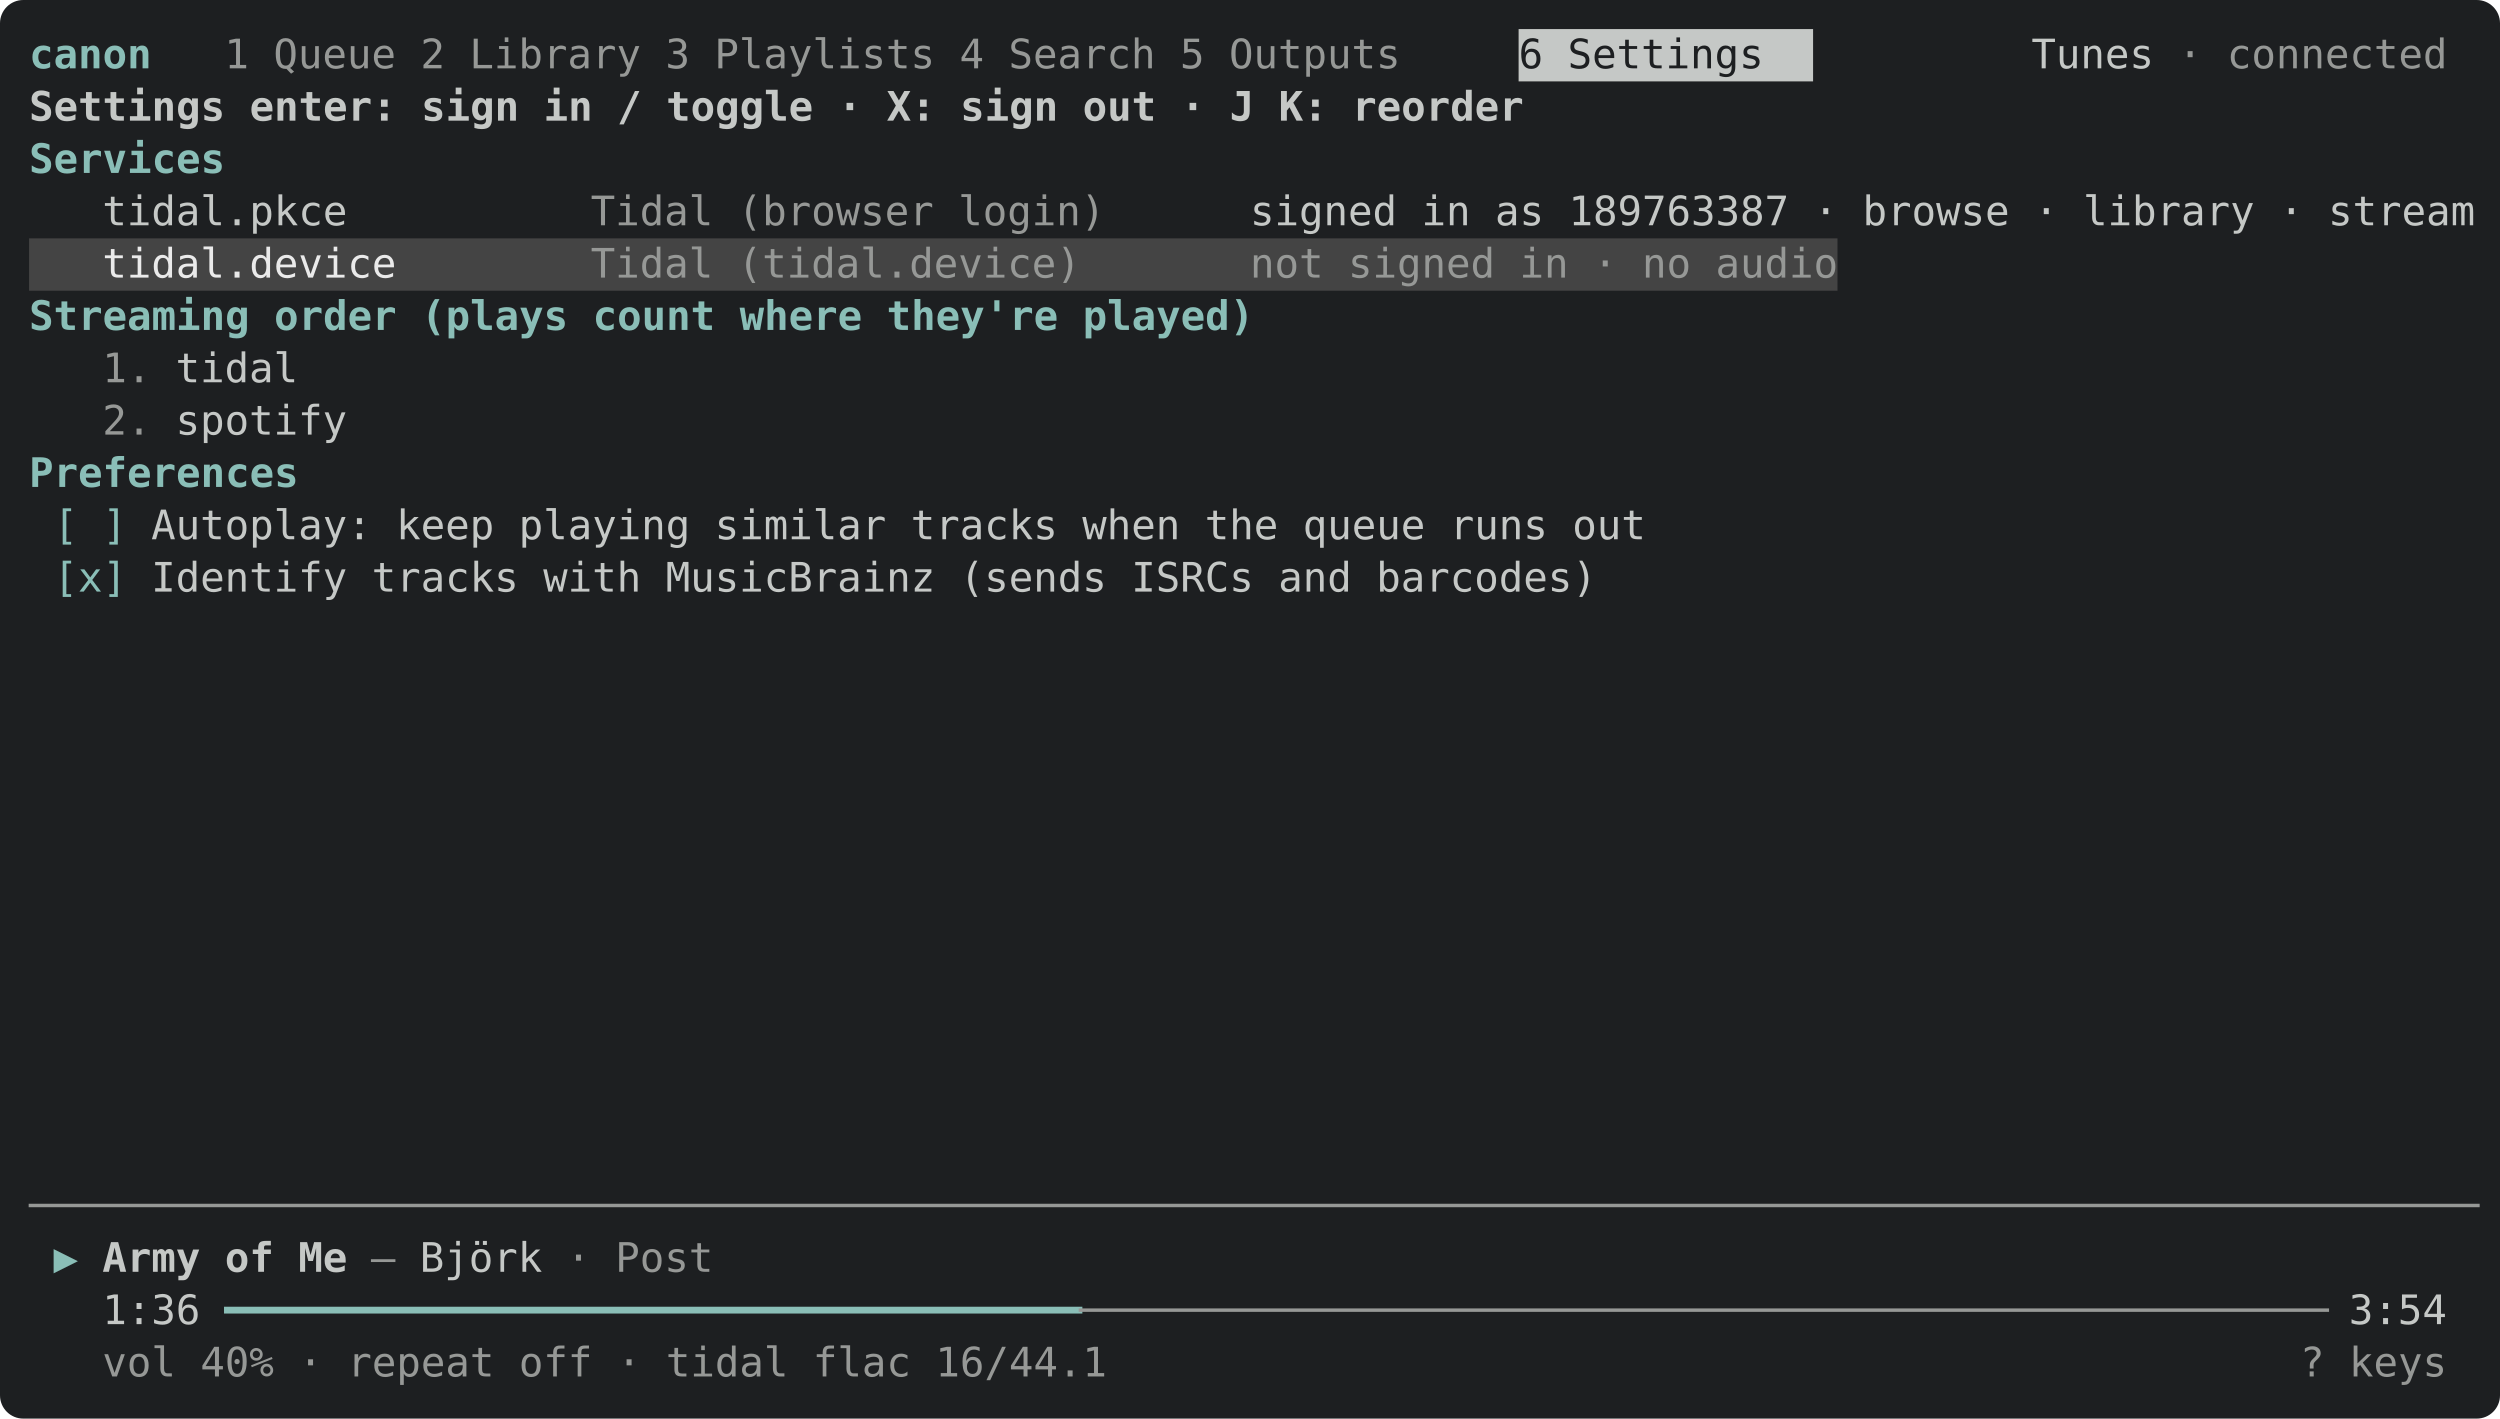
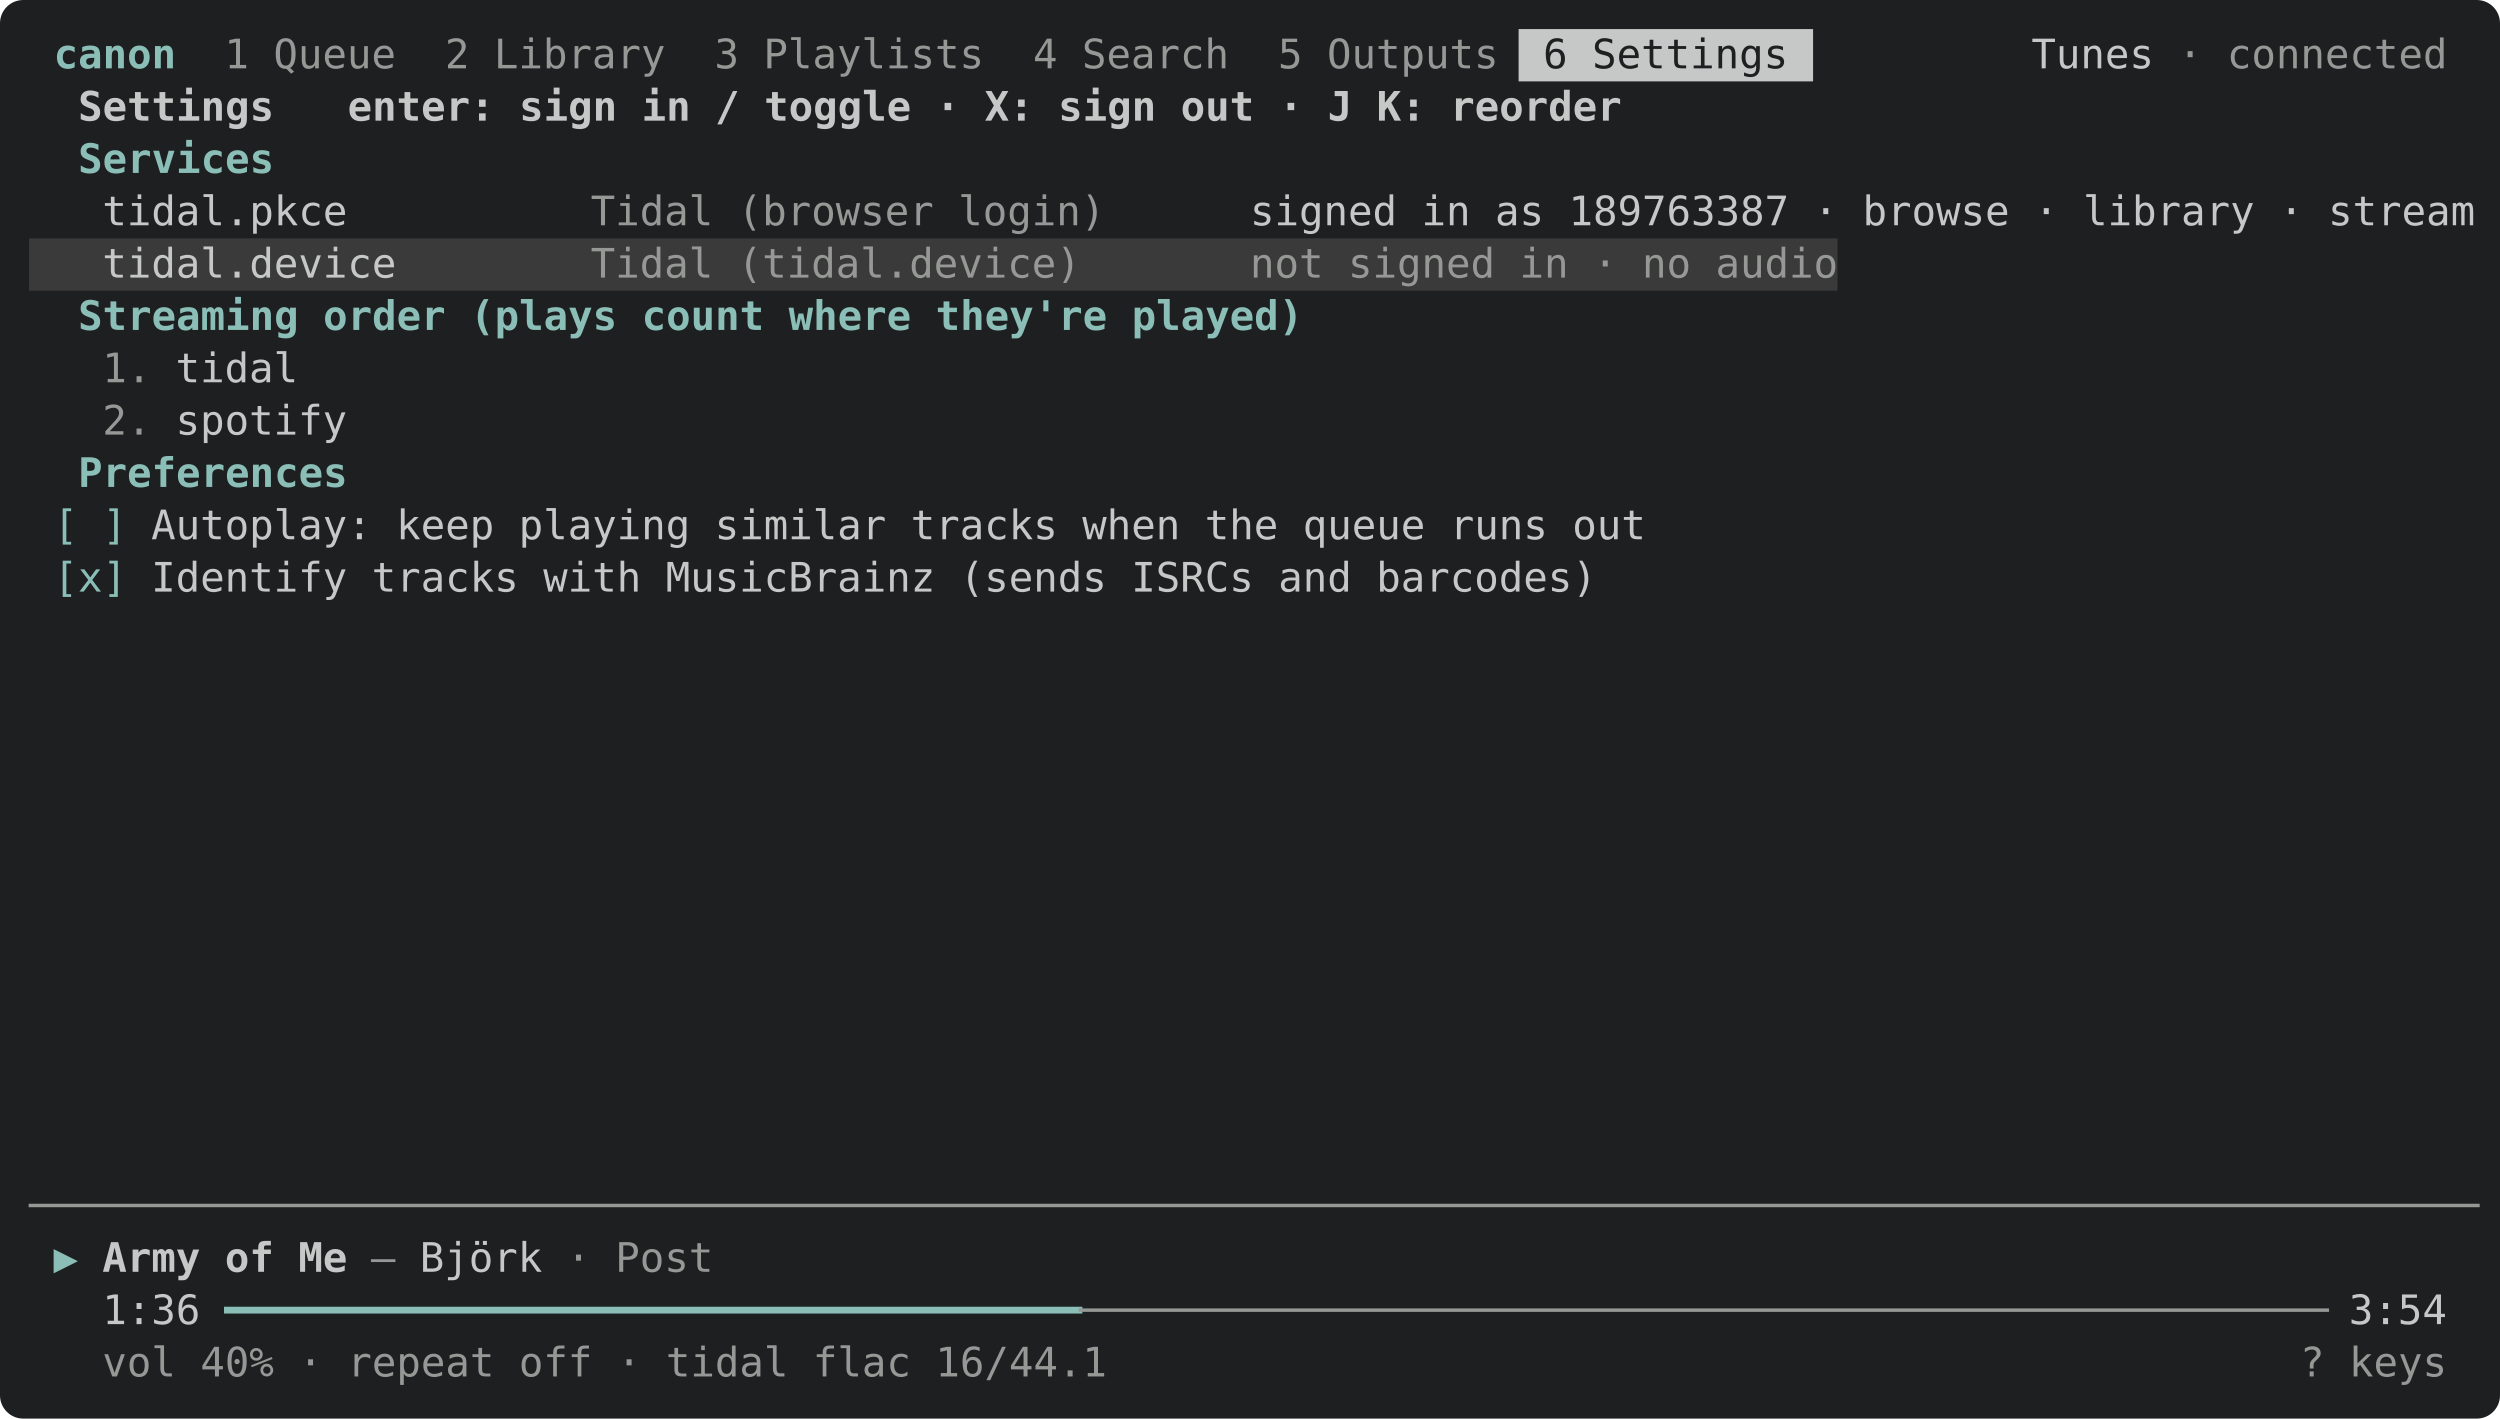
<svg xmlns="http://www.w3.org/2000/svg" width="860" height="488" viewBox="0 0 860 488" font-family="ui-monospace,'SF Mono','DejaVu Sans Mono',Menlo,Consolas,monospace" font-size="14">
  <style>
text{white-space:pre}
.b0{fill:#c5c8c6}
- .b1{fill:#444444}
+ .b1{fill:#3a3a3a}
.s0{fill:#8abeb7;font-weight:bold}
.s1{fill:#969896}
.s2{fill:#1d1f21}
.s3{font-weight:bold}
- .s4{fill:#eaeaea}
- .s5{fill:#8abeb7}
+ .s4{fill:#8abeb7}
</style>
  <rect x="0" y="0" width="860" height="488" rx="8" fill="#1d1f21" />
  <rect class="b0" x="522.4" y="10.0" width="101.3" height="18.0" />
  <rect class="b1" x="10.0" y="82.0" width="622.1" height="18.0" />
  <g fill="#c5c8c6">
-     <text y="23.5">
+     <text xml:space="preserve" y="23.5">
      <tspan x="10.0" class="s0"> canon</tspan>
      <tspan x="77.2" class="s1">1 Queue  2 Library  3 Playlists  4 Search  5 Outputs</tspan>
      <tspan x="522.4" class="s2"> 6 Settings</tspan>
      <tspan x="698.8">Tunes</tspan>
      <tspan x="749.2" class="s1">· connected</tspan>
    </text>
-     <text y="41.5">
+     <text xml:space="preserve" y="41.5">
      <tspan x="10.0" class="s3">  Settings   enter: sign in / toggle · X: sign out · J K: reorder</tspan>
    </text>
-     <text y="59.5">
+     <text xml:space="preserve" y="59.5">
      <tspan x="10.0" class="s0">  Services</tspan>
    </text>
-     <text y="77.5">
+     <text xml:space="preserve" y="77.5">
      <tspan x="35.2">tidal.pkce</tspan>
      <tspan x="203.2" class="s1">Tidal (browser login)</tspan>
      <tspan x="430.0">signed in as 189763387 · browse · library · stream</tspan>
    </text>
-     <text y="95.5">
-       <tspan x="35.2" class="s4">tidal.device</tspan>
+     <text xml:space="preserve" y="95.5">
+       <tspan x="35.2">tidal.device</tspan>
      <tspan x="203.2" class="s1">Tidal (tidal.device)</tspan>
      <tspan x="430.0" class="s1">not signed in · no audio</tspan>
    </text>
-     <text y="113.5">
+     <text xml:space="preserve" y="113.5">
      <tspan x="10.0" class="s0">  Streaming order (plays count where they're played)</tspan>
    </text>
-     <text y="131.5">
+     <text xml:space="preserve" y="131.5">
      <tspan x="35.2" class="s1">1.</tspan>
      <tspan x="60.4">tidal</tspan>
    </text>
-     <text y="149.5">
+     <text xml:space="preserve" y="149.5">
      <tspan x="35.2" class="s1">2.</tspan>
      <tspan x="60.4">spotify</tspan>
    </text>
-     <text y="167.5">
+     <text xml:space="preserve" y="167.5">
      <tspan x="10.0" class="s0">  Preferences</tspan>
    </text>
-     <text y="185.5">
-       <tspan x="18.4" class="s5">[ ]</tspan>
+     <text xml:space="preserve" y="185.5">
+       <tspan x="18.4" class="s4">[ ]</tspan>
      <tspan x="52.0">Autoplay: keep playing similar tracks when the queue runs out</tspan>
    </text>
-     <text y="203.5">
-       <tspan x="18.4" class="s5">[x]</tspan>
+     <text xml:space="preserve" y="203.5">
+       <tspan x="18.4" class="s4">[x]</tspan>
      <tspan x="52.0">Identify tracks with MusicBrainz (sends ISRCs and barcodes)</tspan>
    </text>
-     <text y="419.5">
+     <text xml:space="preserve" y="419.5">
      <tspan x="10.0" class="s1">────────────────────────────────────────────────────────────────────────────────────────────────────</tspan>
    </text>
-     <text y="437.5">
-       <tspan x="18.4" class="s5">▶</tspan>
+     <text xml:space="preserve" y="437.5">
+       <tspan x="18.4" class="s4">▶</tspan>
      <tspan x="35.2" class="s3">Army of Me</tspan>
      <tspan x="127.6" class="s1">—</tspan>
      <tspan x="144.4">Björk</tspan>
      <tspan x="194.8" class="s1">· Post</tspan>
    </text>
-     <text y="455.5">
+     <text xml:space="preserve" y="455.5">
      <tspan x="35.2">1:36</tspan>
-       <tspan x="77.2" class="s5">━━━━━━━━━━━━━━━━━━━━━━━━━━━━━━━━━━━</tspan>
+       <tspan x="77.2" class="s4">━━━━━━━━━━━━━━━━━━━━━━━━━━━━━━━━━━━</tspan>
      <tspan x="371.2" class="s1">───────────────────────────────────────────────────</tspan>
      <tspan x="808.0">3:54</tspan>
    </text>
-     <text y="473.5">
+     <text xml:space="preserve" y="473.5">
      <tspan x="35.2" class="s1">vol 40% · repeat off · tidal flac 16/44.1</tspan>
      <tspan x="791.2" class="s1">? keys</tspan>
    </text>
  </g>
</svg>
